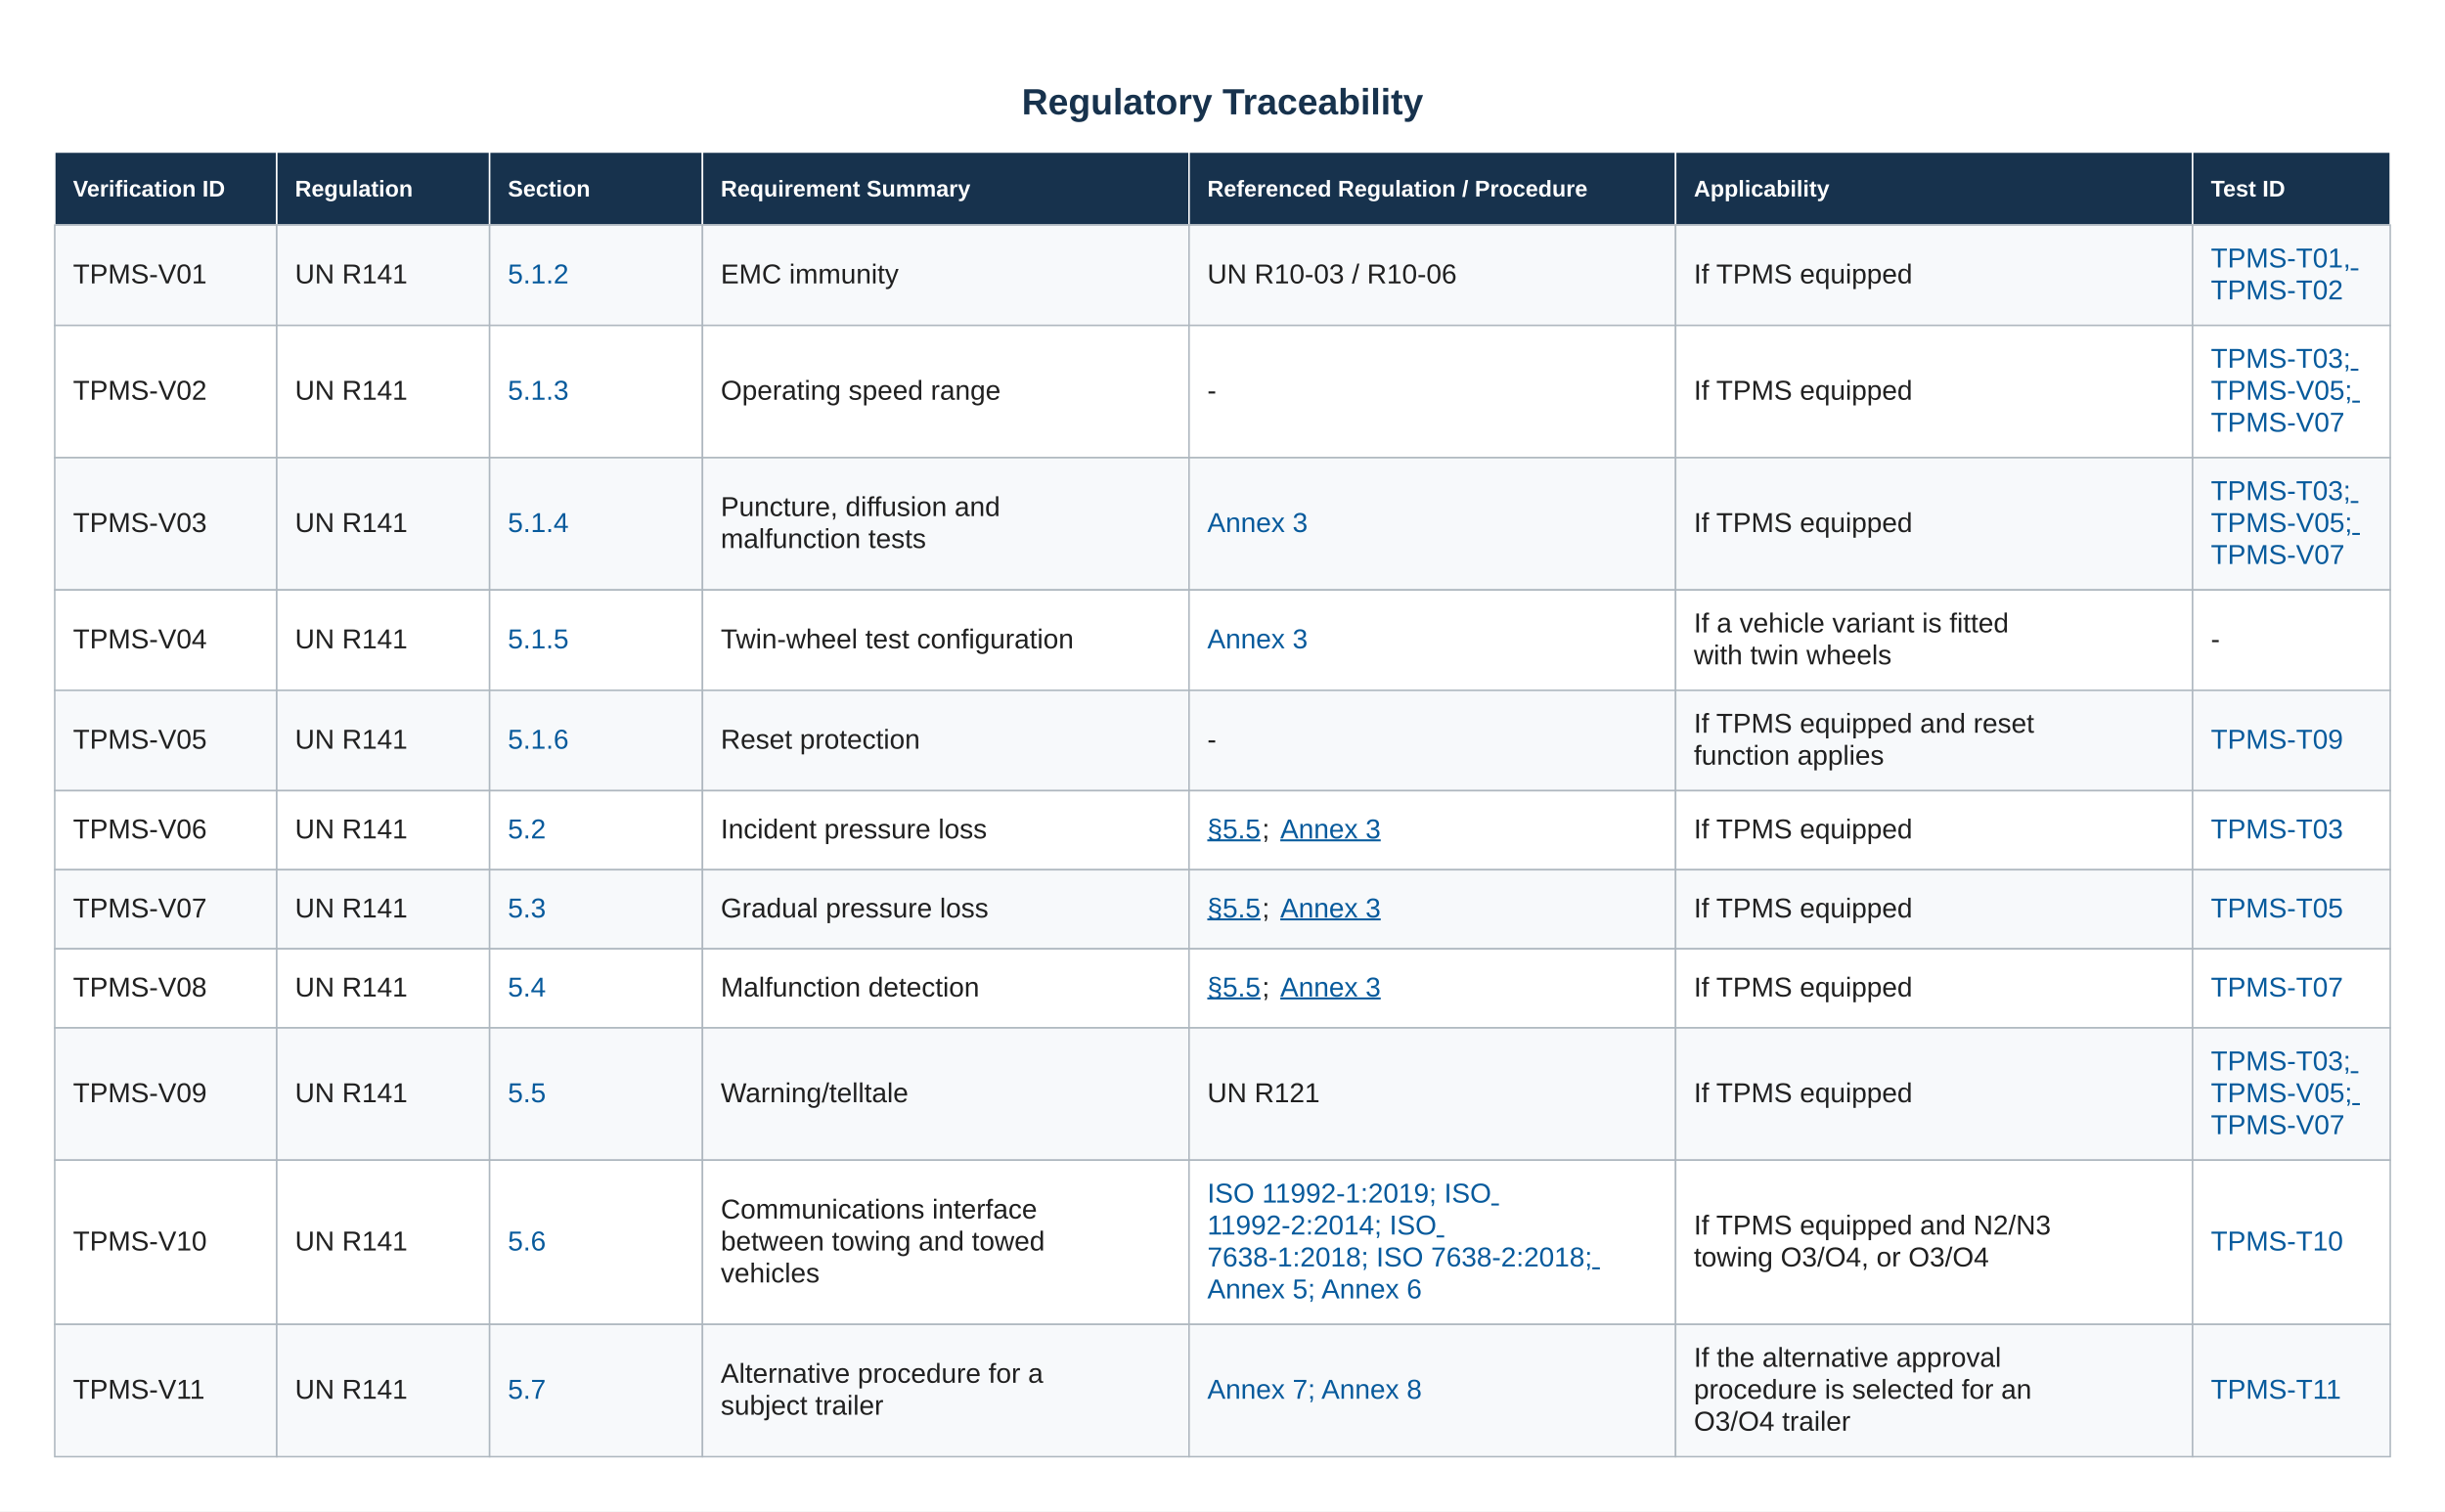
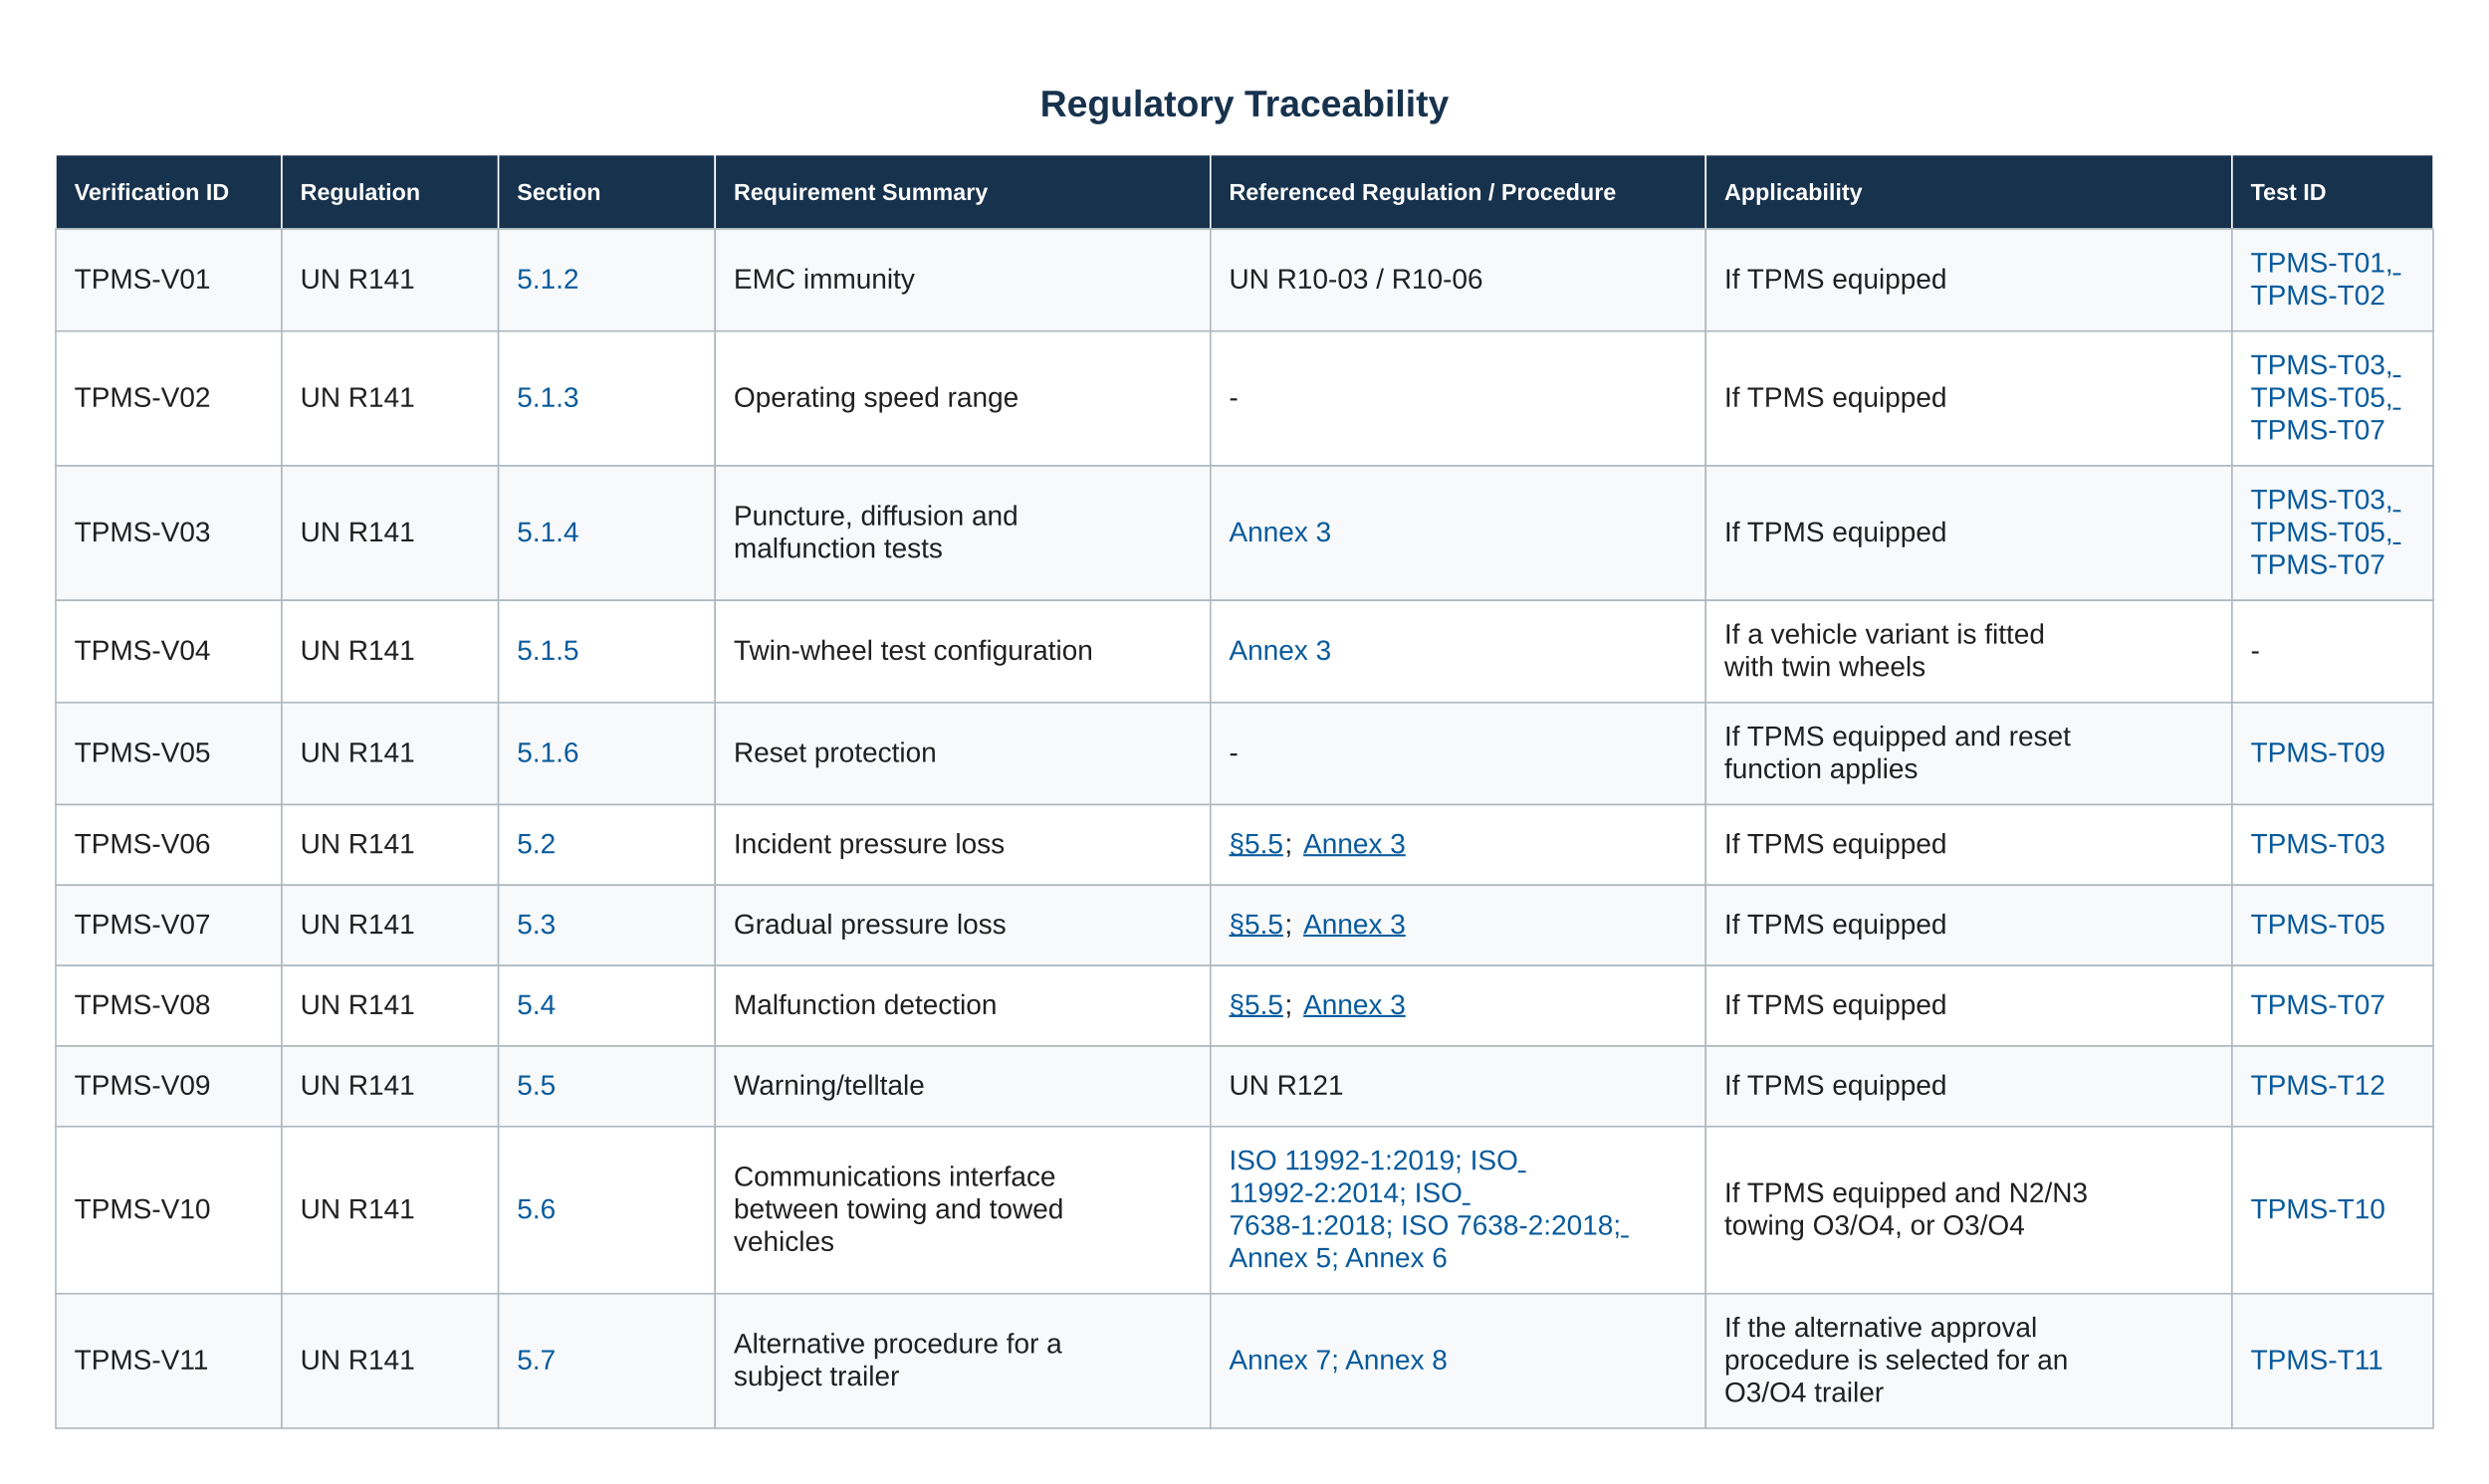
- <svg xmlns="http://www.w3.org/2000/svg" width="1608" height="994" viewBox="0 0 1608 994">
+ <svg xmlns="http://www.w3.org/2000/svg" width="1608" height="959" viewBox="0 0 1608 959">
  <rect width="100%" height="100%" fill="#ffffff" />
  <style>text{font-family:Arial, Helvetica, sans-serif}.title{font-size:24px;font-weight:700;fill:#17324d}.head{font-size:15px;font-weight:700;fill:#ffffff}.cell{font-size:18px;fill:#202020}.test-link,.source-link{fill:#075a9c;text-decoration:underline;cursor:pointer}</style>
  <text class="title" x="804.0" y="75.2" text-anchor="middle">
    <tspan x="804.0" dy="0">Regulatory Traceability</tspan>
  </text>
  <rect x="36" y="100" width="146" height="48" fill="#17324d" stroke="#ffffff" />
  <text class="head" x="48" y="129.25">Verification ID</text>
  <rect x="182" y="100" width="140" height="48" fill="#17324d" stroke="#ffffff" />
  <text class="head" x="194" y="129.25">Regulation</text>
  <rect x="322" y="100" width="140" height="48" fill="#17324d" stroke="#ffffff" />
  <text class="head" x="334" y="129.25">Section</text>
  <rect x="462" y="100" width="320" height="48" fill="#17324d" stroke="#ffffff" />
  <text class="head" x="474" y="129.25">Requirement Summary</text>
  <rect x="782" y="100" width="320" height="48" fill="#17324d" stroke="#ffffff" />
  <text class="head" x="794" y="129.25">Referenced Regulation / Procedure</text>
  <rect x="1102" y="100" width="340" height="48" fill="#17324d" stroke="#ffffff" />
  <text class="head" x="1114" y="129.25">Applicability</text>
  <rect x="1442" y="100" width="130" height="48" fill="#17324d" stroke="#ffffff" />
  <text class="head" x="1454" y="129.25">Test ID</text>
  <rect x="36" y="148" width="146" height="66" fill="#f7f9fb" stroke="#aeb7bf" />
  <text class="cell" x="48" y="186.4">
    <tspan x="48" dy="0">TPMS-V01</tspan>
  </text>
  <rect x="182" y="148" width="140" height="66" fill="#f7f9fb" stroke="#aeb7bf" />
  <text class="cell" x="194" y="186.4">
    <tspan x="194" dy="0">UN R141</tspan>
  </text>
  <rect x="322" y="148" width="140" height="66" fill="#f7f9fb" stroke="#aeb7bf" />
  <a href="un-r141-source.html#page-07" target="_blank">
    <text class="cell test-link" x="334" y="186.4">
      <tspan x="334" dy="0">5.1.2</tspan>
    </text>
  </a>
  <rect x="462" y="148" width="320" height="66" fill="#f7f9fb" stroke="#aeb7bf" />
  <text class="cell" x="474" y="186.4">
    <tspan x="474" dy="0">EMC immunity</tspan>
  </text>
  <rect x="782" y="148" width="320" height="66" fill="#f7f9fb" stroke="#aeb7bf" />
  <text class="cell" x="794" y="186.4">
    <tspan x="794" dy="0">UN R10-03 / R10-06</tspan>
  </text>
  <rect x="1102" y="148" width="340" height="66" fill="#f7f9fb" stroke="#aeb7bf" />
  <text class="cell" x="1114" y="186.4">
    <tspan x="1114" dy="0">If TPMS equipped</tspan>
  </text>
  <rect x="1442" y="148" width="130" height="66" fill="#f7f9fb" stroke="#aeb7bf" />
  <a href="r141_tables_viewer.html#2" target="_top">
    <text class="cell test-link" x="1454" y="175.9">
      <tspan x="1454" dy="0">TPMS-T01,</tspan>
      <tspan x="1454" dy="21">TPMS-T02</tspan>
    </text>
  </a>
  <rect x="36" y="214" width="146" height="87" fill="#ffffff" stroke="#aeb7bf" />
  <text class="cell" x="48" y="262.9">
    <tspan x="48" dy="0">TPMS-V02</tspan>
  </text>
  <rect x="182" y="214" width="140" height="87" fill="#ffffff" stroke="#aeb7bf" />
  <text class="cell" x="194" y="262.9">
    <tspan x="194" dy="0">UN R141</tspan>
  </text>
  <rect x="322" y="214" width="140" height="87" fill="#ffffff" stroke="#aeb7bf" />
  <a href="un-r141-source.html#page-07" target="_blank">
    <text class="cell test-link" x="334" y="262.9">
      <tspan x="334" dy="0">5.1.3</tspan>
    </text>
  </a>
  <rect x="462" y="214" width="320" height="87" fill="#ffffff" stroke="#aeb7bf" />
  <text class="cell" x="474" y="262.9">
    <tspan x="474" dy="0">Operating speed range</tspan>
  </text>
  <rect x="782" y="214" width="320" height="87" fill="#ffffff" stroke="#aeb7bf" />
  <text class="cell" x="794" y="262.9">
    <tspan x="794" dy="0">-</tspan>
  </text>
  <rect x="1102" y="214" width="340" height="87" fill="#ffffff" stroke="#aeb7bf" />
  <text class="cell" x="1114" y="262.9">
    <tspan x="1114" dy="0">If TPMS equipped</tspan>
  </text>
  <rect x="1442" y="214" width="130" height="87" fill="#ffffff" stroke="#aeb7bf" />
  <a href="r141_tables_viewer.html#2" target="_top">
    <text class="cell test-link" x="1454" y="241.9">
-       <tspan x="1454" dy="0">TPMS-T03;</tspan>
-       <tspan x="1454" dy="21">TPMS-V05;</tspan>
-       <tspan x="1454" dy="21">TPMS-V07</tspan>
+       <tspan x="1454" dy="0">TPMS-T03,</tspan>
+       <tspan x="1454" dy="21">TPMS-T05,</tspan>
+       <tspan x="1454" dy="21">TPMS-T07</tspan>
    </text>
  </a>
  <rect x="36" y="301" width="146" height="87" fill="#f7f9fb" stroke="#aeb7bf" />
  <text class="cell" x="48" y="349.9">
    <tspan x="48" dy="0">TPMS-V03</tspan>
  </text>
  <rect x="182" y="301" width="140" height="87" fill="#f7f9fb" stroke="#aeb7bf" />
  <text class="cell" x="194" y="349.9">
    <tspan x="194" dy="0">UN R141</tspan>
  </text>
  <rect x="322" y="301" width="140" height="87" fill="#f7f9fb" stroke="#aeb7bf" />
  <a href="un-r141-source.html#page-07" target="_blank">
    <text class="cell test-link" x="334" y="349.9">
      <tspan x="334" dy="0">5.1.4</tspan>
    </text>
  </a>
  <rect x="462" y="301" width="320" height="87" fill="#f7f9fb" stroke="#aeb7bf" />
  <text class="cell" x="474" y="339.4">
    <tspan x="474" dy="0">Puncture, diffusion and</tspan>
    <tspan x="474" dy="21">malfunction tests</tspan>
  </text>
  <rect x="782" y="301" width="320" height="87" fill="#f7f9fb" stroke="#aeb7bf" />
  <a href="un-r141-source.html#page-16" target="_blank">
    <text class="cell test-link" x="794" y="349.9">
      <tspan x="794" dy="0">Annex 3</tspan>
    </text>
  </a>
  <rect x="1102" y="301" width="340" height="87" fill="#f7f9fb" stroke="#aeb7bf" />
  <text class="cell" x="1114" y="349.9">
    <tspan x="1114" dy="0">If TPMS equipped</tspan>
  </text>
  <rect x="1442" y="301" width="130" height="87" fill="#f7f9fb" stroke="#aeb7bf" />
  <a href="r141_tables_viewer.html#2" target="_top">
    <text class="cell test-link" x="1454" y="328.9">
-       <tspan x="1454" dy="0">TPMS-T03;</tspan>
-       <tspan x="1454" dy="21">TPMS-V05;</tspan>
-       <tspan x="1454" dy="21">TPMS-V07</tspan>
+       <tspan x="1454" dy="0">TPMS-T03,</tspan>
+       <tspan x="1454" dy="21">TPMS-T05,</tspan>
+       <tspan x="1454" dy="21">TPMS-T07</tspan>
    </text>
  </a>
  <rect x="36" y="388" width="146" height="66" fill="#ffffff" stroke="#aeb7bf" />
  <text class="cell" x="48" y="426.4">
    <tspan x="48" dy="0">TPMS-V04</tspan>
  </text>
  <rect x="182" y="388" width="140" height="66" fill="#ffffff" stroke="#aeb7bf" />
  <text class="cell" x="194" y="426.4">
    <tspan x="194" dy="0">UN R141</tspan>
  </text>
  <rect x="322" y="388" width="140" height="66" fill="#ffffff" stroke="#aeb7bf" />
  <a href="un-r141-source.html#page-07" target="_blank">
    <text class="cell test-link" x="334" y="426.4">
      <tspan x="334" dy="0">5.1.5</tspan>
    </text>
  </a>
  <rect x="462" y="388" width="320" height="66" fill="#ffffff" stroke="#aeb7bf" />
  <text class="cell" x="474" y="426.4">
    <tspan x="474" dy="0">Twin-wheel test configuration</tspan>
  </text>
  <rect x="782" y="388" width="320" height="66" fill="#ffffff" stroke="#aeb7bf" />
  <a href="un-r141-source.html#page-16" target="_blank">
    <text class="cell test-link" x="794" y="426.4">
      <tspan x="794" dy="0">Annex 3</tspan>
    </text>
  </a>
  <rect x="1102" y="388" width="340" height="66" fill="#ffffff" stroke="#aeb7bf" />
  <text class="cell" x="1114" y="415.9">
    <tspan x="1114" dy="0">If a vehicle variant is fitted</tspan>
    <tspan x="1114" dy="21">with twin wheels</tspan>
  </text>
  <rect x="1442" y="388" width="130" height="66" fill="#ffffff" stroke="#aeb7bf" />
  <text class="cell" x="1454" y="426.4">
    <tspan x="1454" dy="0">-</tspan>
  </text>
  <rect x="36" y="454" width="146" height="66" fill="#f7f9fb" stroke="#aeb7bf" />
  <text class="cell" x="48" y="492.4">
    <tspan x="48" dy="0">TPMS-V05</tspan>
  </text>
  <rect x="182" y="454" width="140" height="66" fill="#f7f9fb" stroke="#aeb7bf" />
  <text class="cell" x="194" y="492.4">
    <tspan x="194" dy="0">UN R141</tspan>
  </text>
  <rect x="322" y="454" width="140" height="66" fill="#f7f9fb" stroke="#aeb7bf" />
  <a href="un-r141-source.html#page-08" target="_blank">
    <text class="cell test-link" x="334" y="492.4">
      <tspan x="334" dy="0">5.1.6</tspan>
    </text>
  </a>
  <rect x="462" y="454" width="320" height="66" fill="#f7f9fb" stroke="#aeb7bf" />
  <text class="cell" x="474" y="492.4">
    <tspan x="474" dy="0">Reset protection</tspan>
  </text>
  <rect x="782" y="454" width="320" height="66" fill="#f7f9fb" stroke="#aeb7bf" />
  <text class="cell" x="794" y="492.4">
    <tspan x="794" dy="0">-</tspan>
  </text>
  <rect x="1102" y="454" width="340" height="66" fill="#f7f9fb" stroke="#aeb7bf" />
  <text class="cell" x="1114" y="481.9">
    <tspan x="1114" dy="0">If TPMS equipped and reset</tspan>
    <tspan x="1114" dy="21">function applies</tspan>
  </text>
  <rect x="1442" y="454" width="130" height="66" fill="#f7f9fb" stroke="#aeb7bf" />
  <a href="r141_tables_viewer.html#2" target="_top">
    <text class="cell test-link" x="1454" y="492.4">
      <tspan x="1454" dy="0">TPMS-T09</tspan>
    </text>
  </a>
  <rect x="36" y="520" width="146" height="52" fill="#ffffff" stroke="#aeb7bf" />
  <text class="cell" x="48" y="551.4">
    <tspan x="48" dy="0">TPMS-V06</tspan>
  </text>
  <rect x="182" y="520" width="140" height="52" fill="#ffffff" stroke="#aeb7bf" />
  <text class="cell" x="194" y="551.4">
    <tspan x="194" dy="0">UN R141</tspan>
  </text>
  <rect x="322" y="520" width="140" height="52" fill="#ffffff" stroke="#aeb7bf" />
  <a href="un-r141-source.html#page-08" target="_blank">
    <text class="cell test-link" x="334" y="551.4">
      <tspan x="334" dy="0">5.2</tspan>
    </text>
  </a>
  <rect x="462" y="520" width="320" height="52" fill="#ffffff" stroke="#aeb7bf" />
  <text class="cell" x="474" y="551.4">
    <tspan x="474" dy="0">Incident pressure loss</tspan>
  </text>
  <rect x="782" y="520" width="320" height="52" fill="#ffffff" stroke="#aeb7bf" />
  <a href="un-r141-source.html#page-10" target="_blank">
    <text class="cell source-link" x="794" y="551.4">§5.5</text>
  </a>
  <text class="cell" x="830" y="551.4">; </text>
  <a href="un-r141-source.html#page-16" target="_blank">
    <text class="cell source-link" x="842" y="551.4">Annex 3</text>
  </a>
  <rect x="1102" y="520" width="340" height="52" fill="#ffffff" stroke="#aeb7bf" />
  <text class="cell" x="1114" y="551.4">
    <tspan x="1114" dy="0">If TPMS equipped</tspan>
  </text>
  <rect x="1442" y="520" width="130" height="52" fill="#ffffff" stroke="#aeb7bf" />
  <a href="r141_tables_viewer.html#2" target="_top">
    <text class="cell test-link" x="1454" y="551.4">
      <tspan x="1454" dy="0">TPMS-T03</tspan>
    </text>
  </a>
  <rect x="36" y="572" width="146" height="52" fill="#f7f9fb" stroke="#aeb7bf" />
  <text class="cell" x="48" y="603.4">
    <tspan x="48" dy="0">TPMS-V07</tspan>
  </text>
  <rect x="182" y="572" width="140" height="52" fill="#f7f9fb" stroke="#aeb7bf" />
  <text class="cell" x="194" y="603.4">
    <tspan x="194" dy="0">UN R141</tspan>
  </text>
  <rect x="322" y="572" width="140" height="52" fill="#f7f9fb" stroke="#aeb7bf" />
  <a href="un-r141-source.html#page-09" target="_blank">
    <text class="cell test-link" x="334" y="603.4">
      <tspan x="334" dy="0">5.3</tspan>
    </text>
  </a>
  <rect x="462" y="572" width="320" height="52" fill="#f7f9fb" stroke="#aeb7bf" />
  <text class="cell" x="474" y="603.4">
    <tspan x="474" dy="0">Gradual pressure loss</tspan>
  </text>
  <rect x="782" y="572" width="320" height="52" fill="#f7f9fb" stroke="#aeb7bf" />
  <a href="un-r141-source.html#page-10" target="_blank">
    <text class="cell source-link" x="794" y="603.4">§5.5</text>
  </a>
  <text class="cell" x="830" y="603.4">; </text>
  <a href="un-r141-source.html#page-16" target="_blank">
    <text class="cell source-link" x="842" y="603.4">Annex 3</text>
  </a>
  <rect x="1102" y="572" width="340" height="52" fill="#f7f9fb" stroke="#aeb7bf" />
  <text class="cell" x="1114" y="603.4">
    <tspan x="1114" dy="0">If TPMS equipped</tspan>
  </text>
  <rect x="1442" y="572" width="130" height="52" fill="#f7f9fb" stroke="#aeb7bf" />
  <a href="r141_tables_viewer.html#2" target="_top">
    <text class="cell test-link" x="1454" y="603.4">
      <tspan x="1454" dy="0">TPMS-T05</tspan>
    </text>
  </a>
  <rect x="36" y="624" width="146" height="52" fill="#ffffff" stroke="#aeb7bf" />
  <text class="cell" x="48" y="655.4">
    <tspan x="48" dy="0">TPMS-V08</tspan>
  </text>
  <rect x="182" y="624" width="140" height="52" fill="#ffffff" stroke="#aeb7bf" />
  <text class="cell" x="194" y="655.4">
    <tspan x="194" dy="0">UN R141</tspan>
  </text>
  <rect x="322" y="624" width="140" height="52" fill="#ffffff" stroke="#aeb7bf" />
  <a href="un-r141-source.html#page-09" target="_blank">
    <text class="cell test-link" x="334" y="655.4">
      <tspan x="334" dy="0">5.4</tspan>
    </text>
  </a>
  <rect x="462" y="624" width="320" height="52" fill="#ffffff" stroke="#aeb7bf" />
  <text class="cell" x="474" y="655.4">
    <tspan x="474" dy="0">Malfunction detection</tspan>
  </text>
  <rect x="782" y="624" width="320" height="52" fill="#ffffff" stroke="#aeb7bf" />
  <a href="un-r141-source.html#page-10" target="_blank">
    <text class="cell source-link" x="794" y="655.4">§5.5</text>
  </a>
  <text class="cell" x="830" y="655.4">; </text>
  <a href="un-r141-source.html#page-16" target="_blank">
    <text class="cell source-link" x="842" y="655.4">Annex 3</text>
  </a>
  <rect x="1102" y="624" width="340" height="52" fill="#ffffff" stroke="#aeb7bf" />
  <text class="cell" x="1114" y="655.4">
    <tspan x="1114" dy="0">If TPMS equipped</tspan>
  </text>
  <rect x="1442" y="624" width="130" height="52" fill="#ffffff" stroke="#aeb7bf" />
  <a href="r141_tables_viewer.html#2" target="_top">
    <text class="cell test-link" x="1454" y="655.4">
      <tspan x="1454" dy="0">TPMS-T07</tspan>
    </text>
  </a>
-   <rect x="36" y="676" width="146" height="87" fill="#f7f9fb" stroke="#aeb7bf" />
-   <text class="cell" x="48" y="724.9">
+   <rect x="36" y="676" width="146" height="52" fill="#f7f9fb" stroke="#aeb7bf" />
+   <text class="cell" x="48" y="707.4">
    <tspan x="48" dy="0">TPMS-V09</tspan>
  </text>
-   <rect x="182" y="676" width="140" height="87" fill="#f7f9fb" stroke="#aeb7bf" />
-   <text class="cell" x="194" y="724.9">
-     <tspan x="194" dy="0">UN R141</tspan>
-   </text>
-   <rect x="322" y="676" width="140" height="87" fill="#f7f9fb" stroke="#aeb7bf" />
+   <rect x="182" y="676" width="140" height="52" fill="#f7f9fb" stroke="#aeb7bf" />
+   <text class="cell" x="194" y="707.4">
+     <tspan x="194" dy="0">UN R141</tspan>
+   </text>
+   <rect x="322" y="676" width="140" height="52" fill="#f7f9fb" stroke="#aeb7bf" />
  <a href="un-r141-source.html#page-10" target="_blank">
-     <text class="cell test-link" x="334" y="724.9">
+     <text class="cell test-link" x="334" y="707.4">
      <tspan x="334" dy="0">5.5</tspan>
    </text>
  </a>
-   <rect x="462" y="676" width="320" height="87" fill="#f7f9fb" stroke="#aeb7bf" />
-   <text class="cell" x="474" y="724.9">
+   <rect x="462" y="676" width="320" height="52" fill="#f7f9fb" stroke="#aeb7bf" />
+   <text class="cell" x="474" y="707.4">
    <tspan x="474" dy="0">Warning/telltale</tspan>
  </text>
-   <rect x="782" y="676" width="320" height="87" fill="#f7f9fb" stroke="#aeb7bf" />
-   <text class="cell" x="794" y="724.9">
+   <rect x="782" y="676" width="320" height="52" fill="#f7f9fb" stroke="#aeb7bf" />
+   <text class="cell" x="794" y="707.4">
    <tspan x="794" dy="0">UN R121</tspan>
  </text>
-   <rect x="1102" y="676" width="340" height="87" fill="#f7f9fb" stroke="#aeb7bf" />
-   <text class="cell" x="1114" y="724.9">
-     <tspan x="1114" dy="0">If TPMS equipped</tspan>
-   </text>
-   <rect x="1442" y="676" width="130" height="87" fill="#f7f9fb" stroke="#aeb7bf" />
-   <a href="r141_tables_viewer.html#2" target="_top">
-     <text class="cell test-link" x="1454" y="703.9">
-       <tspan x="1454" dy="0">TPMS-T03;</tspan>
-       <tspan x="1454" dy="21">TPMS-V05;</tspan>
-       <tspan x="1454" dy="21">TPMS-V07</tspan>
-     </text>
-   </a>
-   <rect x="36" y="763" width="146" height="108" fill="#ffffff" stroke="#aeb7bf" />
-   <text class="cell" x="48" y="822.4">
+   <rect x="1102" y="676" width="340" height="52" fill="#f7f9fb" stroke="#aeb7bf" />
+   <text class="cell" x="1114" y="707.4">
+     <tspan x="1114" dy="0">If TPMS equipped</tspan>
+   </text>
+   <rect x="1442" y="676" width="130" height="52" fill="#f7f9fb" stroke="#aeb7bf" />
+   <a href="r141_tables_viewer.html#2" target="_top">
+     <text class="cell test-link" x="1454" y="707.4">
+       <tspan x="1454" dy="0">TPMS-T12</tspan>
+     </text>
+   </a>
+   <rect x="36" y="728" width="146" height="108" fill="#ffffff" stroke="#aeb7bf" />
+   <text class="cell" x="48" y="787.4">
    <tspan x="48" dy="0">TPMS-V10</tspan>
  </text>
-   <rect x="182" y="763" width="140" height="108" fill="#ffffff" stroke="#aeb7bf" />
-   <text class="cell" x="194" y="822.4">
-     <tspan x="194" dy="0">UN R141</tspan>
-   </text>
-   <rect x="322" y="763" width="140" height="108" fill="#ffffff" stroke="#aeb7bf" />
+   <rect x="182" y="728" width="140" height="108" fill="#ffffff" stroke="#aeb7bf" />
+   <text class="cell" x="194" y="787.4">
+     <tspan x="194" dy="0">UN R141</tspan>
+   </text>
+   <rect x="322" y="728" width="140" height="108" fill="#ffffff" stroke="#aeb7bf" />
  <a href="un-r141-source.html#page-10" target="_blank">
-     <text class="cell test-link" x="334" y="822.4">
+     <text class="cell test-link" x="334" y="787.4">
      <tspan x="334" dy="0">5.6</tspan>
    </text>
  </a>
-   <rect x="462" y="763" width="320" height="108" fill="#ffffff" stroke="#aeb7bf" />
-   <text class="cell" x="474" y="801.4">
+   <rect x="462" y="728" width="320" height="108" fill="#ffffff" stroke="#aeb7bf" />
+   <text class="cell" x="474" y="766.4">
    <tspan x="474" dy="0">Communications interface</tspan>
    <tspan x="474" dy="21">between towing and towed</tspan>
    <tspan x="474" dy="21">vehicles</tspan>
  </text>
-   <rect x="782" y="763" width="320" height="108" fill="#ffffff" stroke="#aeb7bf" />
+   <rect x="782" y="728" width="320" height="108" fill="#ffffff" stroke="#aeb7bf" />
  <a href="un-r141-source.html#page-24" target="_blank">
-     <text class="cell test-link" x="794" y="790.9">
+     <text class="cell test-link" x="794" y="755.9">
      <tspan x="794" dy="0">ISO 11992-1:2019; ISO</tspan>
      <tspan x="794" dy="21">11992-2:2014; ISO</tspan>
      <tspan x="794" dy="21">7638-1:2018; ISO 7638-2:2018;</tspan>
      <tspan x="794" dy="21">Annex 5; Annex 6</tspan>
    </text>
  </a>
-   <rect x="1102" y="763" width="340" height="108" fill="#ffffff" stroke="#aeb7bf" />
-   <text class="cell" x="1114" y="811.9">
+   <rect x="1102" y="728" width="340" height="108" fill="#ffffff" stroke="#aeb7bf" />
+   <text class="cell" x="1114" y="776.9">
    <tspan x="1114" dy="0">If TPMS equipped and N2/N3</tspan>
    <tspan x="1114" dy="21">towing O3/O4, or O3/O4</tspan>
  </text>
-   <rect x="1442" y="763" width="130" height="108" fill="#ffffff" stroke="#aeb7bf" />
-   <a href="r141_tables_viewer.html#2" target="_top">
-     <text class="cell test-link" x="1454" y="822.4">
+   <rect x="1442" y="728" width="130" height="108" fill="#ffffff" stroke="#aeb7bf" />
+   <a href="r141_tables_viewer.html#2" target="_top">
+     <text class="cell test-link" x="1454" y="787.4">
      <tspan x="1454" dy="0">TPMS-T10</tspan>
    </text>
  </a>
-   <rect x="36" y="871" width="146" height="87" fill="#f7f9fb" stroke="#aeb7bf" />
-   <text class="cell" x="48" y="919.9">
+   <rect x="36" y="836" width="146" height="87" fill="#f7f9fb" stroke="#aeb7bf" />
+   <text class="cell" x="48" y="884.9">
    <tspan x="48" dy="0">TPMS-V11</tspan>
  </text>
-   <rect x="182" y="871" width="140" height="87" fill="#f7f9fb" stroke="#aeb7bf" />
-   <text class="cell" x="194" y="919.9">
-     <tspan x="194" dy="0">UN R141</tspan>
-   </text>
-   <rect x="322" y="871" width="140" height="87" fill="#f7f9fb" stroke="#aeb7bf" />
+   <rect x="182" y="836" width="140" height="87" fill="#f7f9fb" stroke="#aeb7bf" />
+   <text class="cell" x="194" y="884.9">
+     <tspan x="194" dy="0">UN R141</tspan>
+   </text>
+   <rect x="322" y="836" width="140" height="87" fill="#f7f9fb" stroke="#aeb7bf" />
  <a href="un-r141-source.html#page-11" target="_blank">
-     <text class="cell test-link" x="334" y="919.9">
+     <text class="cell test-link" x="334" y="884.9">
      <tspan x="334" dy="0">5.7</tspan>
    </text>
  </a>
-   <rect x="462" y="871" width="320" height="87" fill="#f7f9fb" stroke="#aeb7bf" />
-   <text class="cell" x="474" y="909.4">
+   <rect x="462" y="836" width="320" height="87" fill="#f7f9fb" stroke="#aeb7bf" />
+   <text class="cell" x="474" y="874.4">
    <tspan x="474" dy="0">Alternative procedure for a</tspan>
    <tspan x="474" dy="21">subject trailer</tspan>
  </text>
-   <rect x="782" y="871" width="320" height="87" fill="#f7f9fb" stroke="#aeb7bf" />
+   <rect x="782" y="836" width="320" height="87" fill="#f7f9fb" stroke="#aeb7bf" />
  <a href="un-r141-source.html#page-35" target="_blank">
-     <text class="cell test-link" x="794" y="919.9">
+     <text class="cell test-link" x="794" y="884.9">
      <tspan x="794" dy="0">Annex 7; Annex 8</tspan>
    </text>
  </a>
-   <rect x="1102" y="871" width="340" height="87" fill="#f7f9fb" stroke="#aeb7bf" />
-   <text class="cell" x="1114" y="898.9">
+   <rect x="1102" y="836" width="340" height="87" fill="#f7f9fb" stroke="#aeb7bf" />
+   <text class="cell" x="1114" y="863.9">
    <tspan x="1114" dy="0">If the alternative approval</tspan>
    <tspan x="1114" dy="21">procedure is selected for an</tspan>
    <tspan x="1114" dy="21">O3/O4 trailer</tspan>
  </text>
-   <rect x="1442" y="871" width="130" height="87" fill="#f7f9fb" stroke="#aeb7bf" />
-   <a href="r141_tables_viewer.html#2" target="_top">
-     <text class="cell test-link" x="1454" y="919.9">
+   <rect x="1442" y="836" width="130" height="87" fill="#f7f9fb" stroke="#aeb7bf" />
+   <a href="r141_tables_viewer.html#2" target="_top">
+     <text class="cell test-link" x="1454" y="884.9">
      <tspan x="1454" dy="0">TPMS-T11</tspan>
    </text>
  </a>
</svg>
